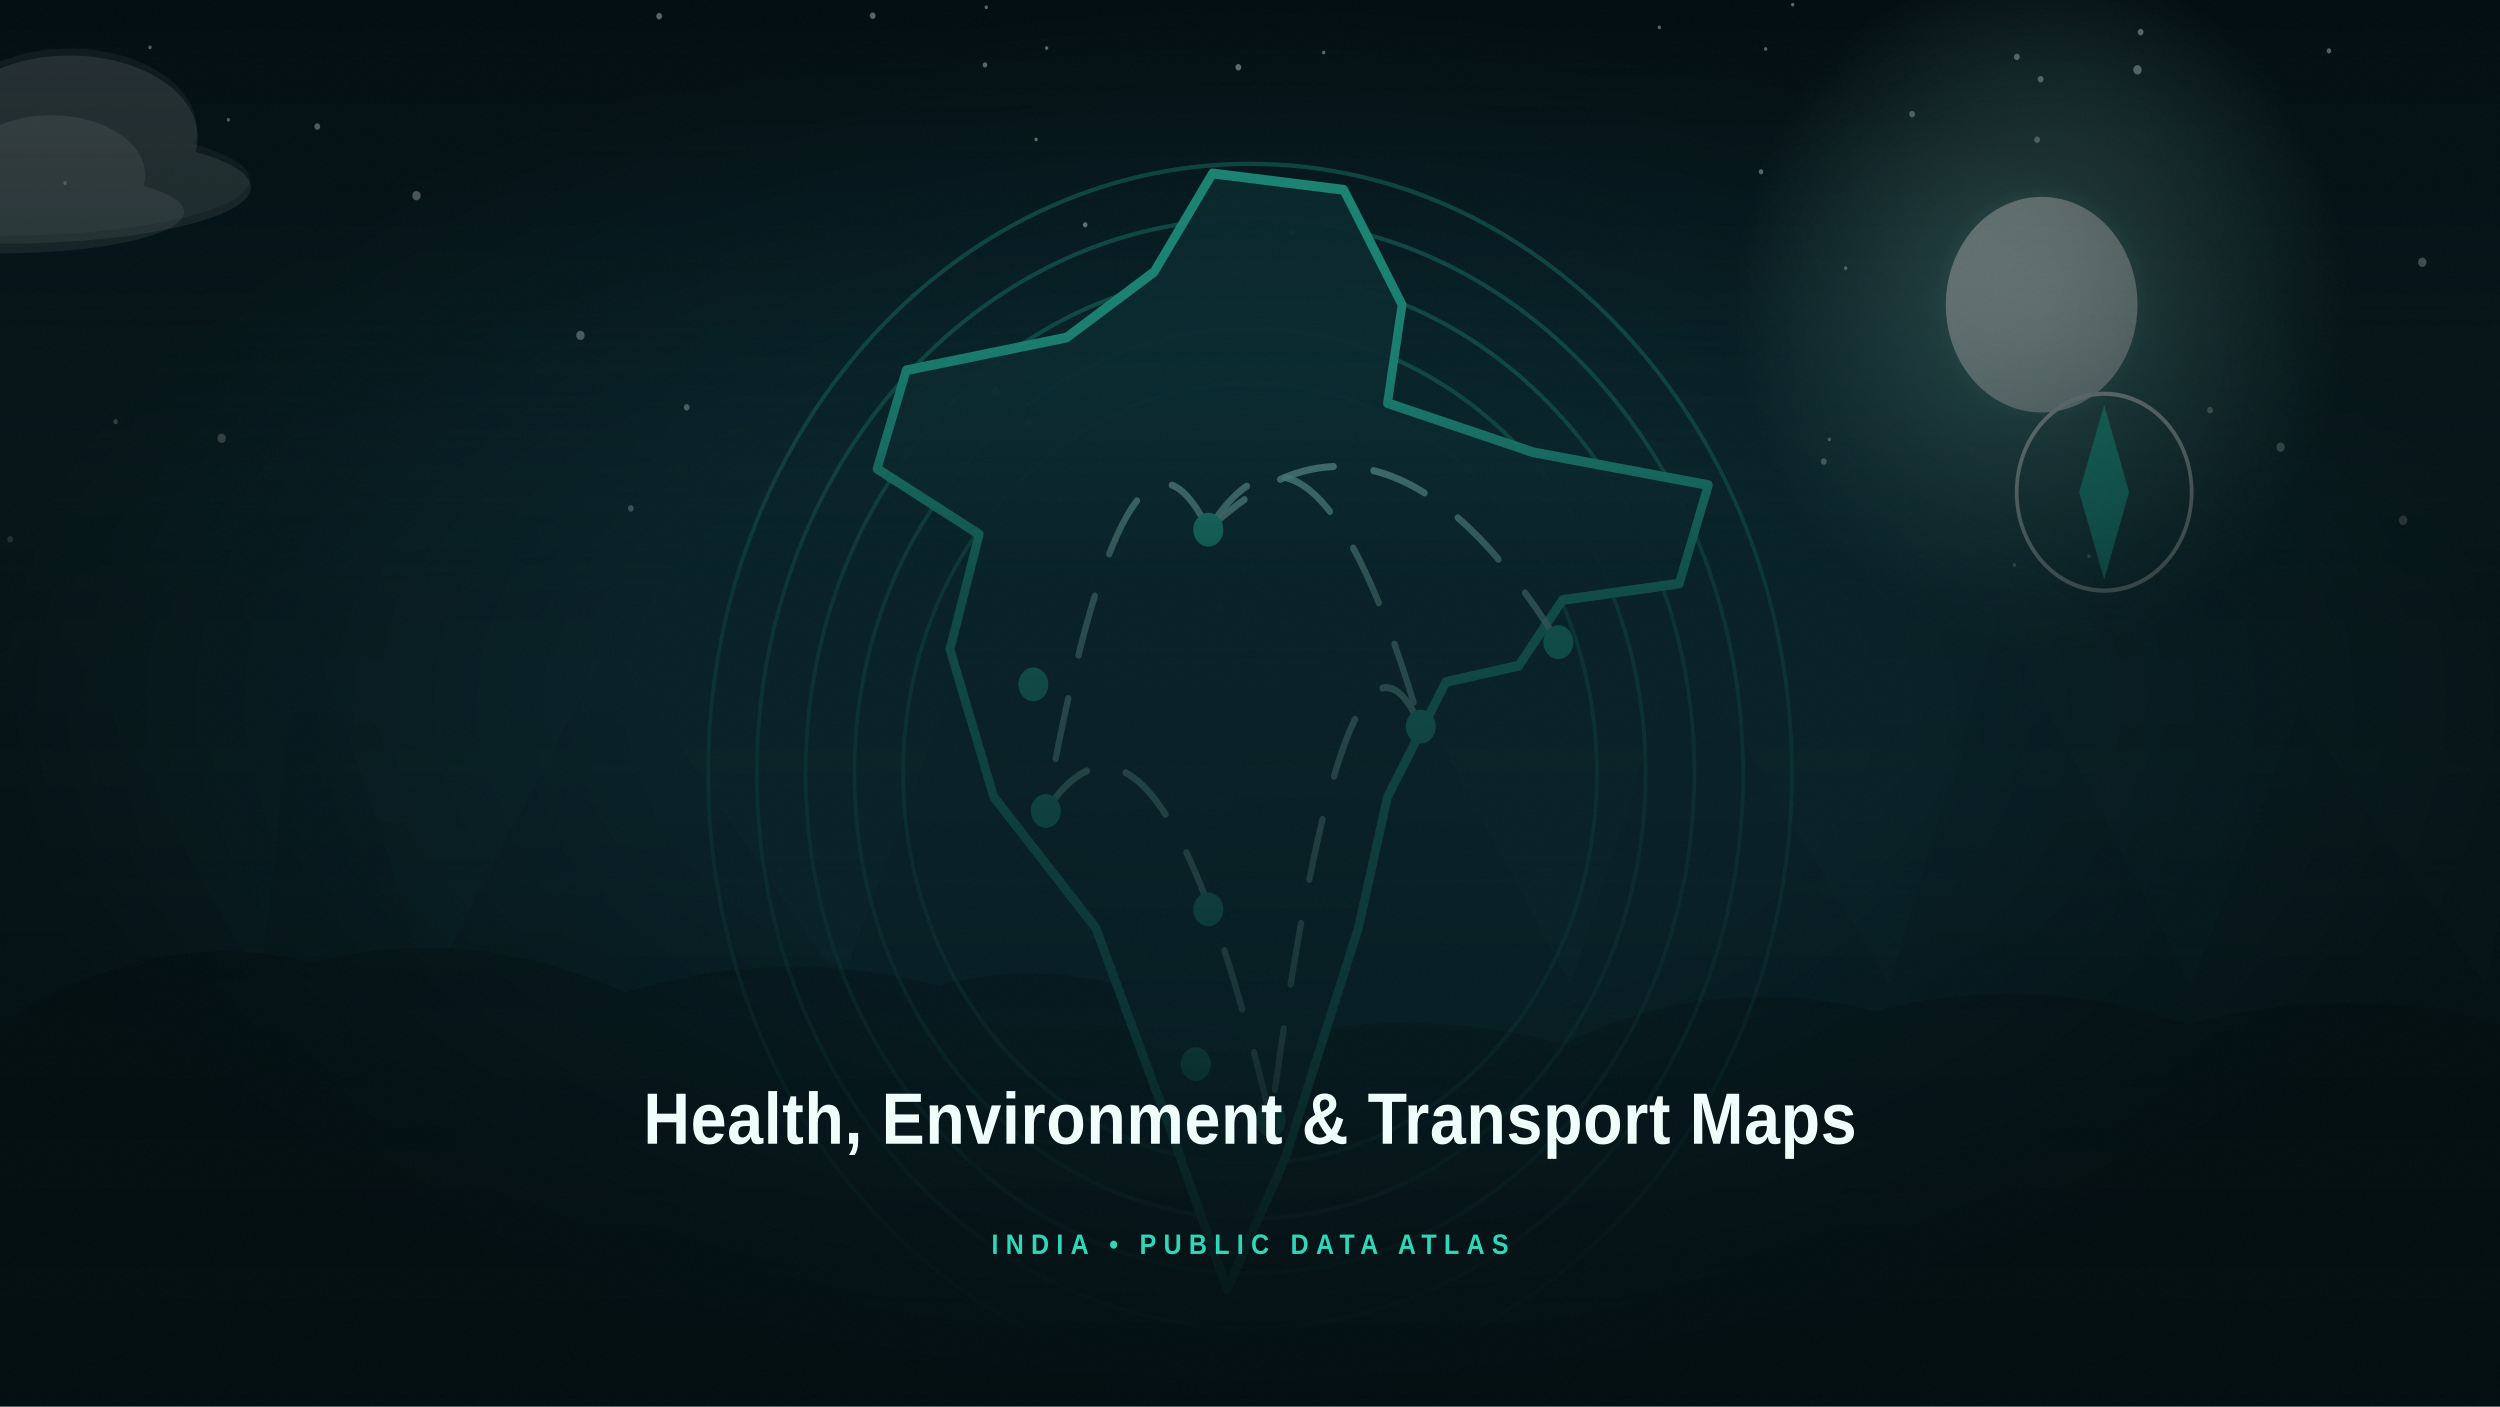
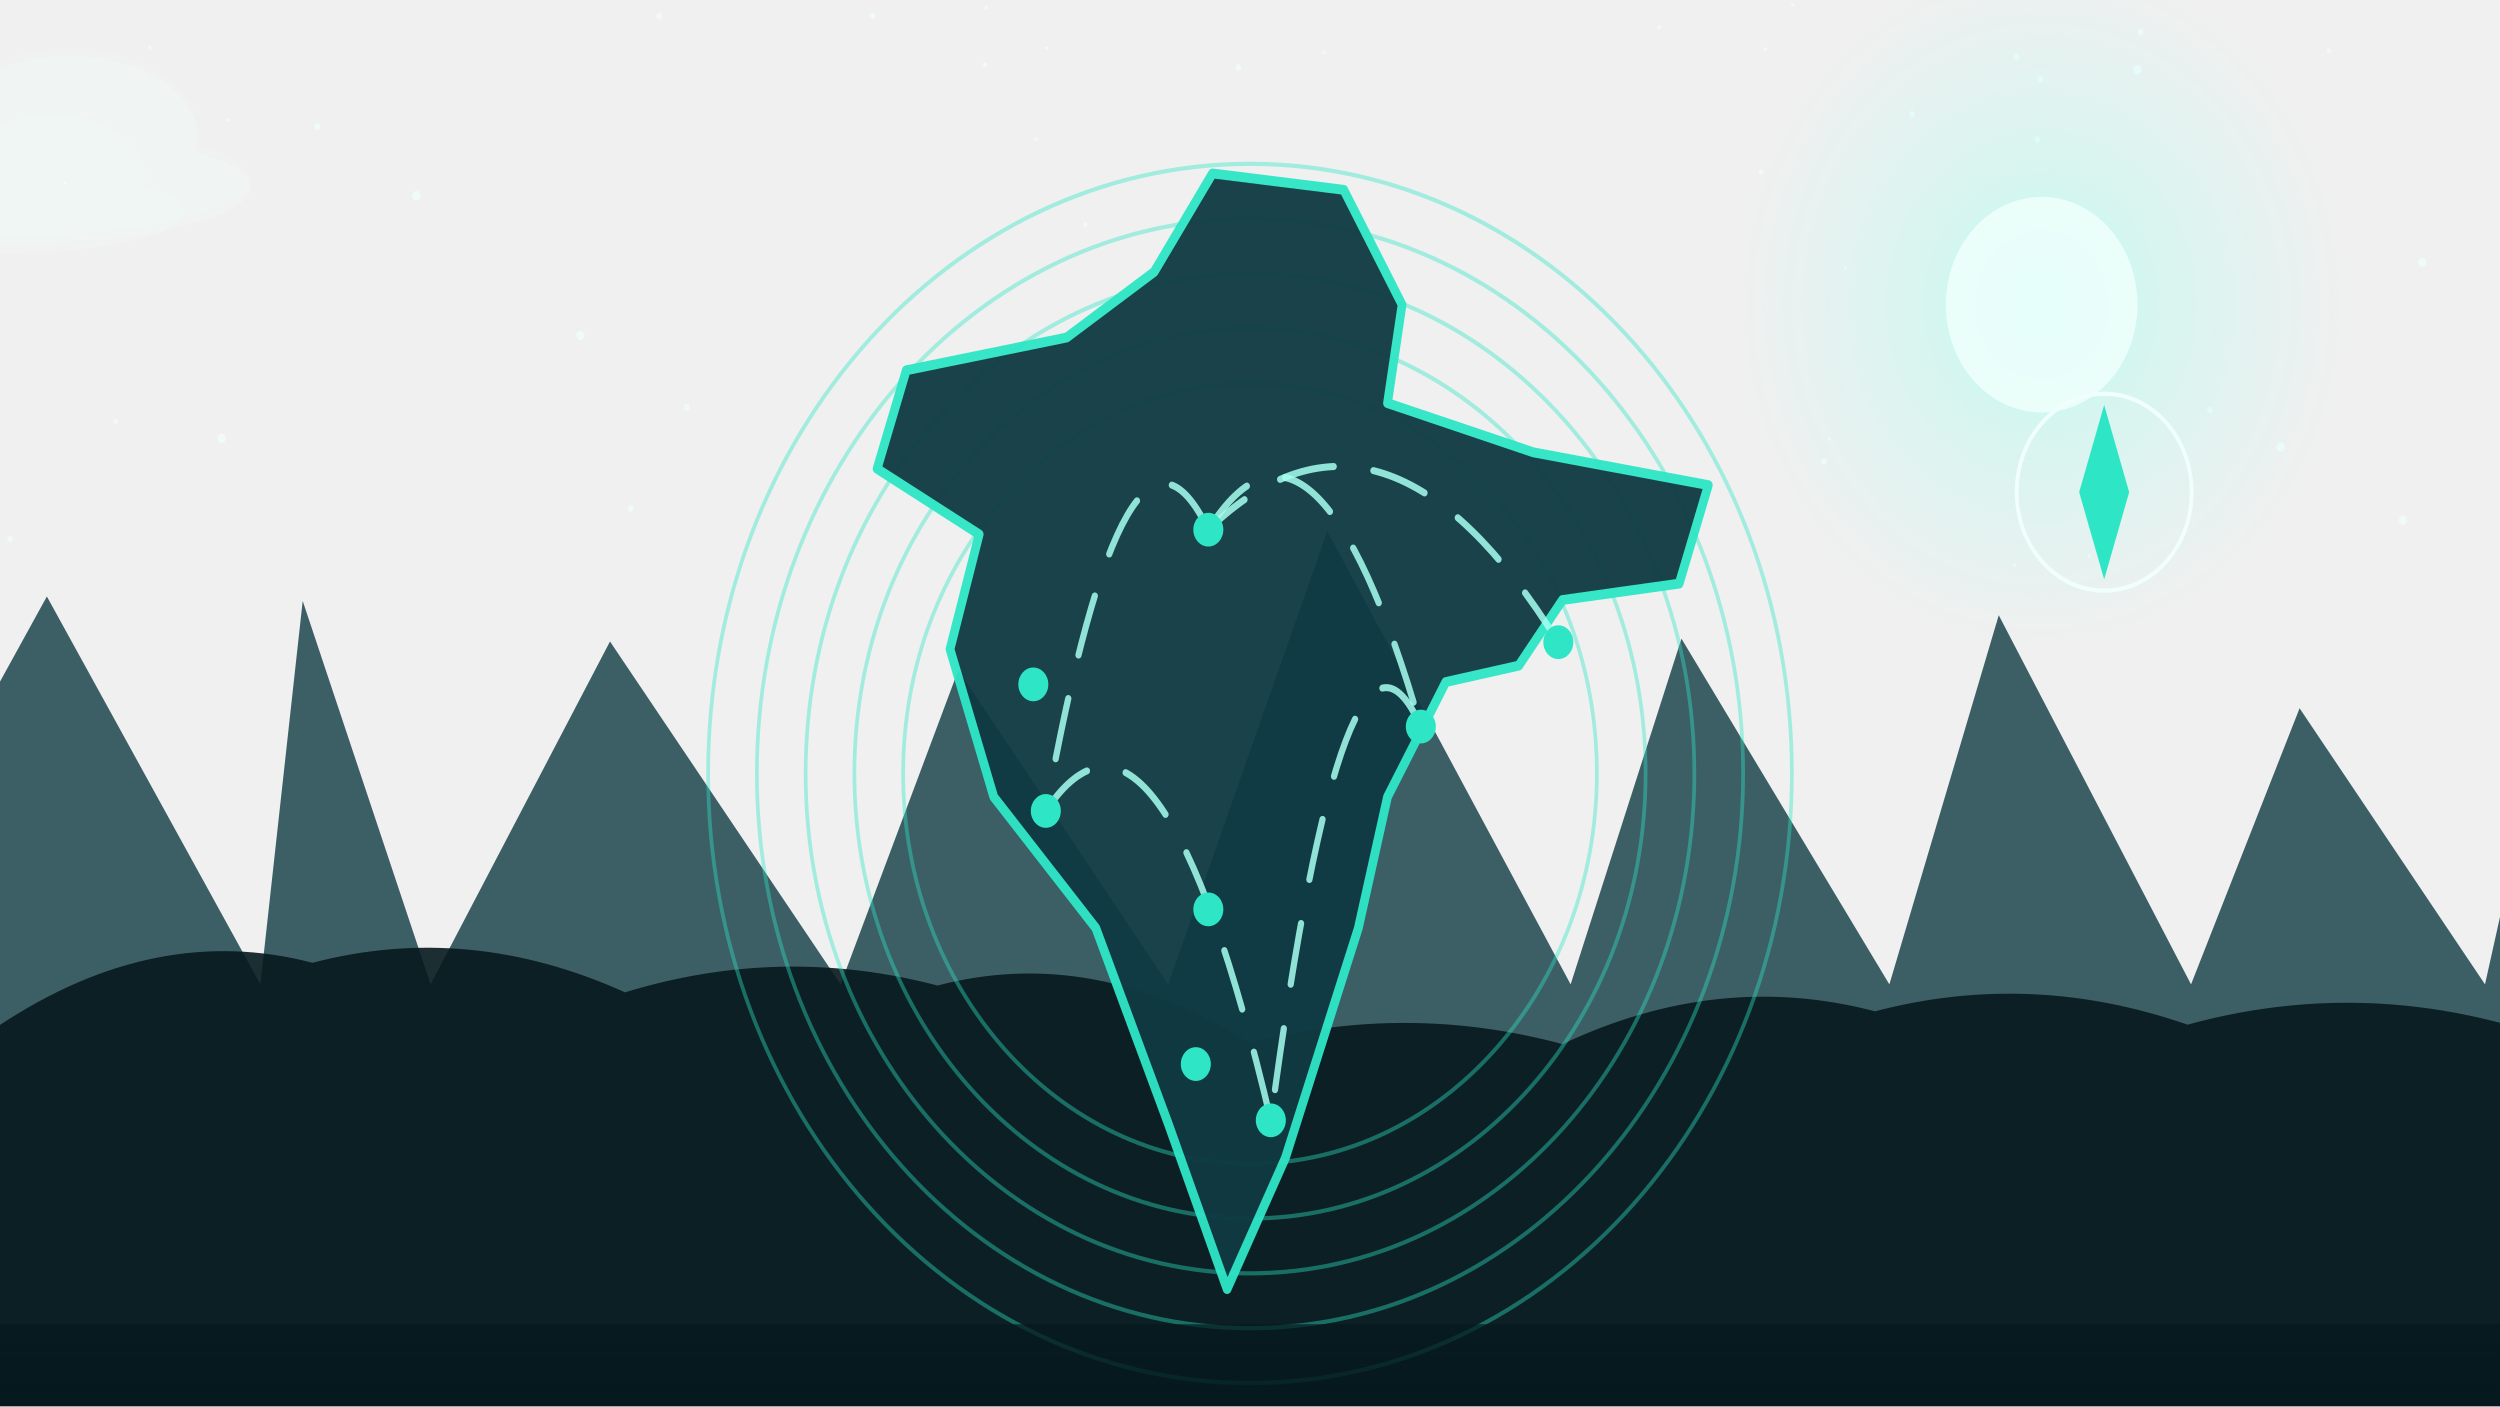
<svg xmlns="http://www.w3.org/2000/svg" viewBox="0 0 1600 900" preserveAspectRatio="xMidYMid slice" role="img" aria-hidden="true">
  <style>
.tw{animation:tw 4s ease-in-out infinite}
@keyframes tw{0%,100%{opacity:.2}50%{opacity:1}}
.rot{transform-box:view-box;transform-origin:0 0;animation:rot 16s linear infinite}
.rot-r{transform-box:view-box;transform-origin:0 0;animation:rot 12s linear infinite reverse}
.rot-slow{transform-box:view-box;transform-origin:0 0;animation:rot 40s linear infinite}
@keyframes rot{to{transform:rotate(360deg)}}
.swing{transform-box:view-box;transform-origin:0 0;animation:swing 5s ease-in-out infinite}
@keyframes swing{0%,100%{transform:rotate(-14deg)}50%{transform:rotate(14deg)}}
.needle{transform-box:view-box;transform-origin:0 0;animation:needle 7s ease-in-out infinite}
@keyframes needle{0%,100%{transform:rotate(-55deg)}60%{transform:rotate(38deg)}}
.smoke{transform-box:fill-box;transform-origin:center;animation:smoke 8s ease-out infinite;opacity:0}
@keyframes smoke{0%{transform:translate(0,0) scale(.5);opacity:0}20%{opacity:.5}100%{transform:translate(46px,-130px) scale(2);opacity:0}}
.bob{animation:bob 6s ease-in-out infinite}
@keyframes bob{50%{transform:translateY(7px)}}
.float{animation:float 7s ease-in-out infinite}
@keyframes float{50%{transform:translateY(-16px)}}
.drift{animation:drift 90s linear infinite}
@keyframes drift{from{transform:translateX(-420px)}to{transform:translateX(1320px)}}
.drive{animation:drive 16s linear infinite}
@keyframes drive{from{transform:translateX(-360px)}to{transform:translateX(1500px)}}
.drive-r{animation:driver 19s linear infinite}
@keyframes driver{from{transform:translateX(1500px)}to{transform:translateX(-360px)}}
.fly{animation:fly 20s linear infinite}
@keyframes fly{from{transform:translate(-360px,50px)}to{transform:translate(1560px,-70px)}}
.pulse{transform-box:fill-box;transform-origin:center;animation:pulse 5s ease-in-out infinite}
@keyframes pulse{50%{transform:scale(1.08);opacity:.75}}
.ping{transform-box:fill-box;transform-origin:center;animation:ping 3.2s ease-out infinite}
@keyframes ping{from{transform:scale(.35);opacity:.9}to{transform:scale(1.7);opacity:0}}
.draw{stroke-dasharray:1000;animation:draw 7s ease-in-out infinite alternate}
@keyframes draw{from{stroke-dashoffset:1000}to{stroke-dashoffset:0}}
.flow{stroke-dasharray:22 16;animation:flow 1.6s linear infinite}
@keyframes flow{to{stroke-dashoffset:-38}}
.wave{animation:wave 6s ease-in-out infinite}
@keyframes wave{50%{transform:translateX(-30px)}}
.drop{animation:drop 3.5s ease-in infinite}
@keyframes drop{0%{transform:translateY(-60px);opacity:0}25%{opacity:1}80%{transform:translateY(0);opacity:1}100%{transform:translateY(8px);opacity:0}}
.scroll{animation:scroll 14s linear infinite}
@keyframes scroll{to{transform:translateX(-120px)}}
@media (prefers-reduced-motion:reduce){*{animation:none!important}.smoke{opacity:.35}}
</style>
  <g transform="scale(1.333333 1.5)">
    <defs>
      <linearGradient id="skymaps-public-health-epidemiology" x1="0" y1="0" x2="0" y2="1">
        <stop offset="0" stop-color="#04161d" />
        <stop offset="1" stop-color="#1d6b73" />
      </linearGradient>
      <radialGradient id="glowmaps-public-health-epidemiology">
        <stop offset="0" stop-color="#a6fff0" stop-opacity=".95" />
        <stop offset=".35" stop-color="#a6fff0" stop-opacity=".35" />
        <stop offset="1" stop-color="#a6fff0" stop-opacity="0" />
      </radialGradient>
      <linearGradient id="groundmaps-public-health-epidemiology" x1="0" y1="0" x2="0" y2="1">
        <stop offset="0" stop-color="#05181d" stop-opacity=".7" />
        <stop offset="1" stop-color="#05181d" />
      </linearGradient>
      <linearGradient id="lowermaps-public-health-epidemiology" x1="0" y1="0" x2="0" y2="1">
        <stop offset="0" stop-color="#05181d" stop-opacity="0" />
        <stop offset=".42" stop-color="#05181d" stop-opacity=".72" />
        <stop offset="1" stop-color="#05181d" stop-opacity=".98" />
      </linearGradient>
      <radialGradient id="vignettemaps-public-health-epidemiology">
        <stop offset=".48" stop-color="#000" stop-opacity="0" />
        <stop offset="1" stop-color="#000" stop-opacity=".42" />
      </radialGradient>
      <filter id="grainmaps-public-health-epidemiology" x="-5%" y="-5%" width="110%" height="110%">
        <feTurbulence type="fractalNoise" baseFrequency=".8" numOctaves="2" seed="133" />
        <feColorMatrix type="saturate" values="0" />
        <feComponentTransfer>
          <feFuncA type="table" tableValues="0 .12" />
        </feComponentTransfer>
      </filter>
    </defs>
-     <rect width="1200" height="600" fill="url(#skymaps-public-health-epidemiology)" />
    <circle cx="477.9" cy="167.2" r="2" fill="#f0fffc" opacity=".7" class="tw" style="animation-delay:1.7s" />
    <circle cx="472.8" cy="27.7" r="1.1" fill="#f0fffc" opacity=".7" />
    <circle cx="594.4" cy="28.7" r="1.4" fill="#f0fffc" opacity=".7" />
    <circle cx="979.5" cy="33.8" r="1.4" fill="#f0fffc" opacity=".7" class="tw" style="animation-delay:0.4s" />
    <circle cx="493.8" cy="180.8" r="2" fill="#f0fffc" opacity=".7" />
    <circle cx="860.5" cy="2" r="0.8" fill="#f0fffc" opacity=".7" />
    <circle cx="1026" cy="29.8" r="2" fill="#f0fffc" opacity=".7" class="tw" style="animation-delay:2.6s" />
    <circle cx="875.4" cy="196.9" r="1.4" fill="#f0fffc" opacity=".7" />
    <circle cx="1153.5" cy="222" r="2" fill="#f0fffc" opacity=".7" />
    <circle cx="1002.7" cy="237.3" r="0.8" fill="#f0fffc" opacity=".7" class="tw" style="animation-delay:3.2s" />
    <circle cx="497.3" cy="59.5" r="0.8" fill="#f0fffc" opacity=".7" />
    <circle cx="418.9" cy="6.7" r="1.4" fill="#f0fffc" opacity=".7" />
    <circle cx="885.9" cy="114.4" r="0.8" fill="#f0fffc" opacity=".7" class="tw" style="animation-delay:0.5s" />
    <circle cx="55.5" cy="179.9" r="1.1" fill="#f0fffc" opacity=".7" />
    <circle cx="4.9" cy="230.1" r="1.4" fill="#f0fffc" opacity=".7" />
    <circle cx="584.8" cy="259.2" r="1.4" fill="#f0fffc" opacity=".7" class="tw" style="animation-delay:1.3s" />
    <circle cx="72" cy="20.2" r="0.8" fill="#f0fffc" opacity=".7" />
    <circle cx="845.3" cy="73.3" r="1.1" fill="#f0fffc" opacity=".7" />
    <circle cx="619.9" cy="99.3" r="1.1" fill="#f0fffc" opacity=".7" class="tw" style="animation-delay:0.4s" />
    <circle cx="31.2" cy="78.1" r="0.8" fill="#f0fffc" opacity=".7" />
    <circle cx="106.4" cy="187" r="2" fill="#f0fffc" opacity=".7" />
    <circle cx="316.4" cy="6.9" r="1.4" fill="#f0fffc" opacity=".7" class="tw" style="animation-delay:3.5s" />
    <circle cx="655.2" cy="245.9" r="0.8" fill="#f0fffc" opacity=".7" />
    <circle cx="278.6" cy="143.1" r="2" fill="#f0fffc" opacity=".7" />
    <circle cx="917.8" cy="48.7" r="1.4" fill="#f0fffc" opacity=".7" class="tw" style="animation-delay:3.1s" />
    <circle cx="966.9" cy="241.1" r="0.8" fill="#f0fffc" opacity=".7" />
    <circle cx="473.4" cy="3.1" r="0.8" fill="#f0fffc" opacity=".7" />
    <circle cx="968.1" cy="24.3" r="1.4" fill="#f0fffc" opacity=".7" class="tw" style="animation-delay:1.5s" />
    <circle cx="1094.7" cy="190.8" r="2" fill="#f0fffc" opacity=".7" />
    <circle cx="520.9" cy="95.9" r="1.1" fill="#f0fffc" opacity=".7" />
    <circle cx="643.9" cy="230.9" r="0.8" fill="#f0fffc" opacity=".7" class="tw" style="animation-delay:3.3s" />
    <circle cx="152.3" cy="54" r="1.4" fill="#f0fffc" opacity=".7" />
    <circle cx="635.4" cy="22.4" r="0.8" fill="#f0fffc" opacity=".7" />
    <circle cx="847.5" cy="20.9" r="0.8" fill="#f0fffc" opacity=".7" class="tw" style="animation-delay:2.2s" />
    <circle cx="878.1" cy="187.5" r="0.8" fill="#f0fffc" opacity=".7" />
    <circle cx="1117.9" cy="21.7" r="1.1" fill="#f0fffc" opacity=".7" />
    <circle cx="977.8" cy="59.6" r="1.4" fill="#f0fffc" opacity=".7" class="tw" style="animation-delay:1.8s" />
    <circle cx="1060.8" cy="175" r="1.4" fill="#f0fffc" opacity=".7" />
    <circle cx="1162.7" cy="111.9" r="2" fill="#f0fffc" opacity=".7" />
    <circle cx="502.4" cy="20.5" r="0.8" fill="#f0fffc" opacity=".7" class="tw" style="animation-delay:0.4s" />
    <circle cx="329.6" cy="173.8" r="1.4" fill="#f0fffc" opacity=".7" />
    <circle cx="1027.5" cy="13.7" r="1.4" fill="#f0fffc" opacity=".7" />
    <circle cx="199.9" cy="83.5" r="2" fill="#f0fffc" opacity=".7" class="tw" style="animation-delay:3.8s" />
    <circle cx="796.5" cy="11.7" r="0.8" fill="#f0fffc" opacity=".7" />
    <circle cx="302.8" cy="216.9" r="1.4" fill="#f0fffc" opacity=".7" />
    <circle cx="109.6" cy="51.1" r="0.8" fill="#f0fffc" opacity=".7" class="tw" style="animation-delay:1.4s" />
    <circle cx="980" cy="130" r="147.2" fill="url(#glowmaps-public-health-epidemiology)" class="pulse" />
    <circle cx="980" cy="130" r="46" fill="#f0fffc" opacity=".85" />
    <g class="drift" style="animation-delay:-22.7s" opacity="0.1">
      <g transform="translate(0 76.6)">
        <ellipse cx="0" cy="0" rx="119.8" ry="24" fill="#f0fffc" />
        <ellipse cx="-39.9" cy="-16" rx="53.2" ry="26.6" fill="#f0fffc" />
        <ellipse cx="33.3" cy="-21.3" rx="61.2" ry="34.6" fill="#f0fffc" />
      </g>
    </g>
    <g class="drift" style="animation-delay:-25.6s" opacity="0.2">
      <g transform="translate(0 79.9)">
        <ellipse cx="0" cy="0" rx="120.4" ry="24.1" fill="#f0fffc" />
        <ellipse cx="-40.1" cy="-16.1" rx="53.5" ry="26.8" fill="#f0fffc" />
        <ellipse cx="33.4" cy="-21.4" rx="61.5" ry="34.8" fill="#f0fffc" />
      </g>
    </g>
    <g class="drift" style="animation-delay:-12.5s" opacity="0.2">
      <g transform="translate(0 90.4)">
        <ellipse cx="0" cy="0" rx="88.4" ry="17.7" fill="#f0fffc" />
        <ellipse cx="-29.5" cy="-11.8" rx="39.3" ry="19.6" fill="#f0fffc" />
        <ellipse cx="24.5" cy="-15.7" rx="45.2" ry="25.5" fill="#f0fffc" />
      </g>
    </g>
    <path d="M-80 600 L-80 420 L22.5 254.5 L125 420 L145.3 256.4 L206.7 420 L292.8 273.7 L403.5 420 L460 285.9 L560.7 420 L637.1 226.6 L753.9 420 L807.1 272.5 L906.9 420 L959.4 262.5 L1051.7 420 L1103.8 302.2 L1192.8 420 L1238.5 237.4 L1319.8 420 L1280 600Z" fill="#0f3a42" opacity="0.8" />
    <path d="M-200 600 L-150 418.6 Q-75 401.1 0 437.3 Q75 393.3 150 410.8 Q225 393.3 300 423.4 Q375 403 450 420.5 Q525 403 600 445.1 Q675 427.6 750 445.5 Q825 414 900 431.5 Q975 414 1050 437.2 Q1125 418.9 1200 436.4 Q1275 418.9 1350 452 L1400 600Z" fill="#05181d" opacity="0.9" />
    <g transform="translate(600 330) scale(0.9)">
      <circle cx="0" cy="0" r="185" fill="none" stroke="#2ee6c5" stroke-width="2" opacity=".4" />
      <circle cx="0" cy="0" r="211" fill="none" stroke="#2ee6c5" stroke-width="2" opacity=".4" />
      <circle cx="0" cy="0" r="237" fill="none" stroke="#2ee6c5" stroke-width="2" opacity=".4" />
      <circle cx="0" cy="0" r="263" fill="none" stroke="#2ee6c5" stroke-width="2" opacity=".4" />
      <circle cx="0" cy="0" r="289" fill="none" stroke="#2ee6c5" stroke-width="2" opacity=".4" />
    </g>
    <g transform="translate(610 550) scale(1)">
      <g transform="scale(1.4)">
        <path d="M-20 -340 L25 -335 L45 -300 L40 -270 L90 -255 L150 -245 L140 -215 L100 -210 L85 -190 L60 -185 L40 -150 L30 -110 L5 -40 L-15 0 L-35 -50 L-60 -110 L-95 -150 L-110 -195 L-100 -230 L-135 -250 L-125 -280 L-70 -290 L-40 -310Z" fill="#0f3a42" stroke="#2ee6c5" stroke-width="3" stroke-linecap="round" stroke-linejoin="round" opacity=".95" />
      </g>
    </g>
    <g transform="translate(610 550) scale(1.2)">
      <path d="M-25 -270 Q-57.5 -330 -90 -170" fill="none" stroke="#a6fff0" stroke-width="2.5" stroke-linecap="round" stroke-linejoin="round" class="flow" opacity=".85" />
      <path d="M-25 -270 Q17.5 -330 60 -200" fill="none" stroke="#a6fff0" stroke-width="2.5" stroke-linecap="round" stroke-linejoin="round" class="flow" opacity=".85" />
      <path d="M-90 -170 Q-45 -230 0 -60" fill="none" stroke="#a6fff0" stroke-width="2.5" stroke-linecap="round" stroke-linejoin="round" class="flow" opacity=".85" />
      <path d="M60 -200 Q30 -260 0 -60" fill="none" stroke="#a6fff0" stroke-width="2.5" stroke-linecap="round" stroke-linejoin="round" class="flow" opacity=".85" />
      <path d="M115 -230 Q45 -330 -25 -270" fill="none" stroke="#a6fff0" stroke-width="2.5" stroke-linecap="round" stroke-linejoin="round" class="flow" opacity=".85" />
      <circle cx="-25" cy="-270" r="6" fill="#2ee6c5" class="pulse" />
      <circle cx="-90" cy="-170" r="6" fill="#2ee6c5" class="pulse" />
      <circle cx="60" cy="-200" r="6" fill="#2ee6c5" class="pulse" />
      <circle cx="0" cy="-60" r="6" fill="#2ee6c5" class="pulse" />
      <circle cx="-30" cy="-80" r="6" fill="#2ee6c5" class="pulse" />
      <circle cx="-25" cy="-135" r="6" fill="#2ee6c5" class="pulse" />
      <circle cx="-95" cy="-215" r="6" fill="#2ee6c5" class="pulse" />
      <circle cx="115" cy="-230" r="6" fill="#2ee6c5" class="pulse" />
    </g>
    <g transform="translate(1010 210) scale(0.6)">
      <circle cx="0" cy="0" r="70" fill="none" stroke="#f0fffc" stroke-width="3" />
      <path d="M0 -62 L20 0 L0 62 L-20 0Z" fill="#2ee6c5" />
    </g>
    <rect x="-10" y="565" width="1220" height="45" rx="0" fill="url(#groundmaps-public-health-epidemiology)" />
-     <rect width="1200" height="600" fill="#04161d" opacity=".08" />
-     <rect width="1200" height="600" fill="url(#lowermaps-public-health-epidemiology)" />
-     <rect width="1200" height="600" fill="url(#vignettemaps-public-health-epidemiology)" />
-     <text x="600" y="488" text-anchor="middle" font-family="Arial, Helvetica, sans-serif" font-size="31" font-weight="700" letter-spacing=".3" fill="#f0fffc" textLength="780" lengthAdjust="spacingAndGlyphs">Health, Environment &amp; Transport Maps</text>
-     <text x="600" y="535" text-anchor="middle" font-family="Arial, Helvetica, sans-serif" font-size="12" font-weight="600" letter-spacing="3.5" fill="#2ee6c5" opacity=".94">INDIA  •  PUBLIC DATA ATLAS</text>
-     <rect width="1200" height="600" fill="#fff" filter="url(#grainmaps-public-health-epidemiology)" opacity=".16" />
  </g>
</svg>
